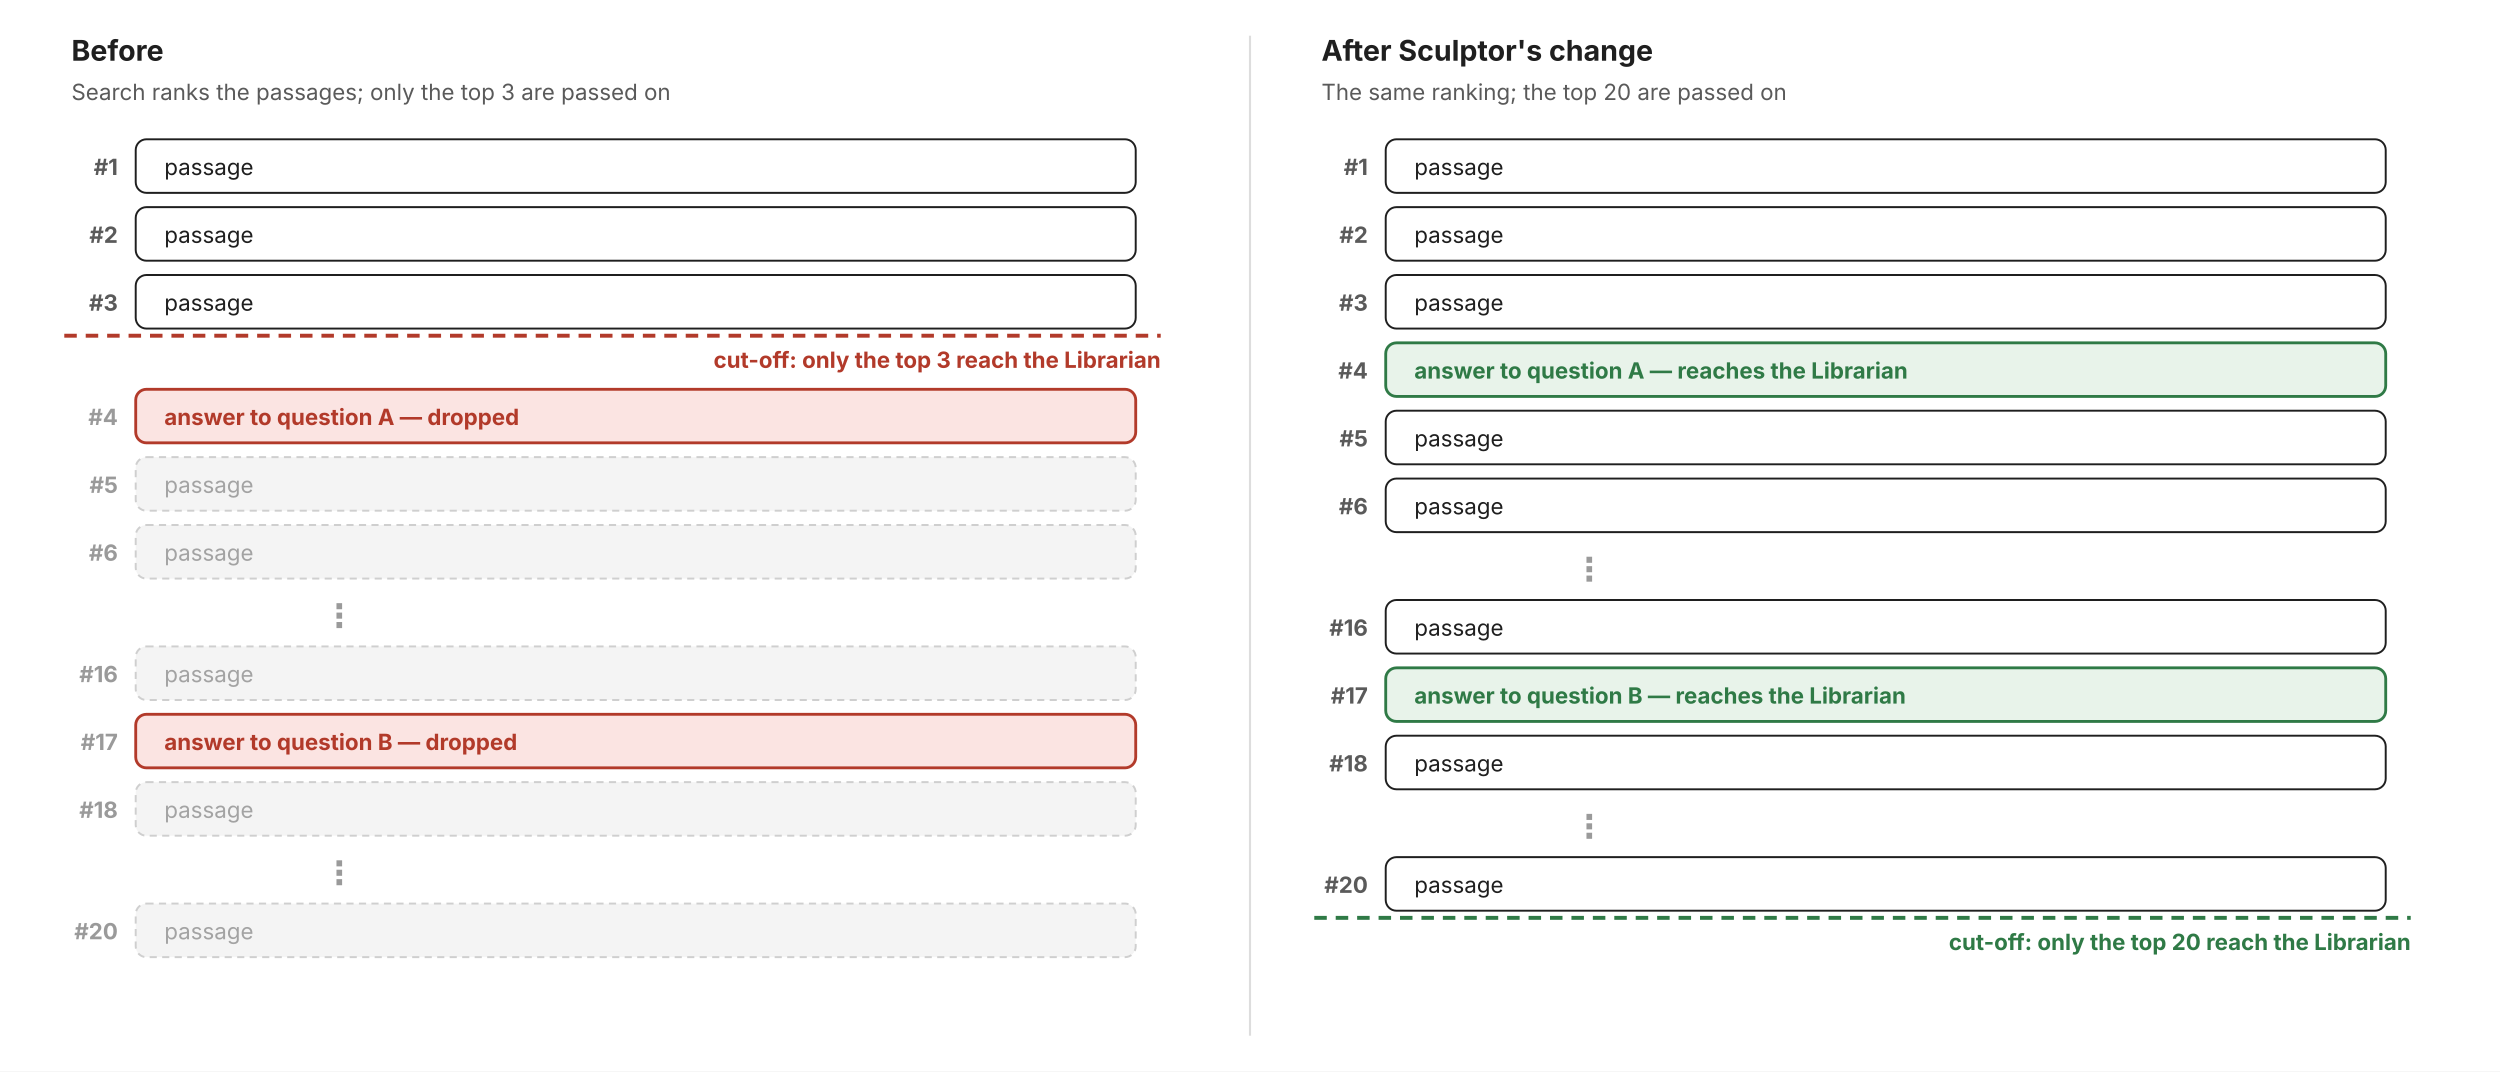
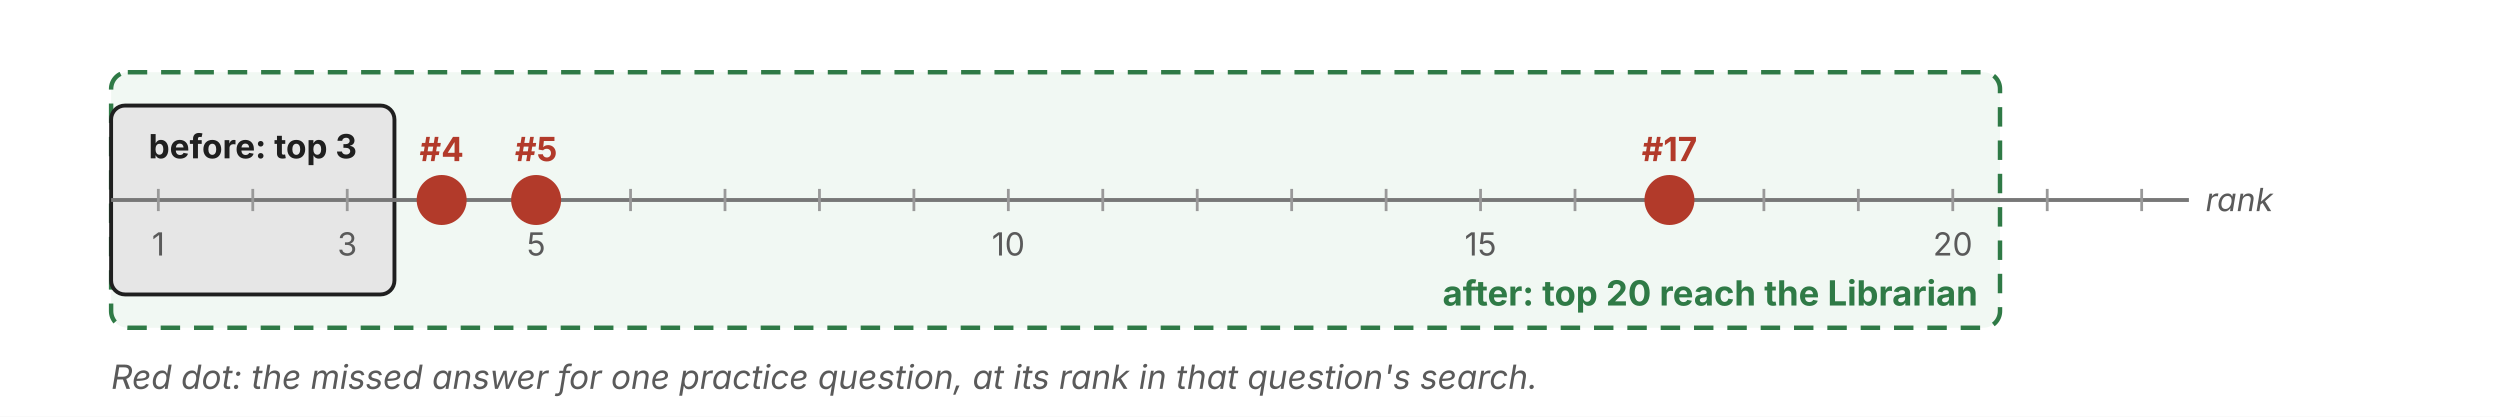
- <svg xmlns="http://www.w3.org/2000/svg" width="1400" height="600" viewBox="0 0 1400 600" font-family="Inter, 'Helvetica Neue', Arial, sans-serif">
+ <svg xmlns="http://www.w3.org/2000/svg" width="900" height="150" viewBox="0 0 900 150" font-family="Inter, 'Helvetica Neue', Arial, sans-serif">
  <defs>
    <marker id="arr-ink" viewBox="0 0 10 10" refX="9" refY="5" markerWidth="7" markerHeight="7" orient="auto-start-reverse">
      <path d="M0,0 L10,5 L0,10 z" fill="#1f1f1f" />
    </marker>
    <marker id="arr-muted" viewBox="0 0 10 10" refX="9" refY="5" markerWidth="7" markerHeight="7" orient="auto-start-reverse">
      <path d="M0,0 L10,5 L0,10 z" fill="#777777" />
    </marker>
    <marker id="arr-sec" viewBox="0 0 10 10" refX="9" refY="5" markerWidth="7" markerHeight="7" orient="auto-start-reverse">
      <path d="M0,0 L10,5 L0,10 z" fill="#b4442c" />
    </marker>
    <marker id="arr-stop" viewBox="0 0 10 10" refX="9" refY="5" markerWidth="7" markerHeight="7" orient="auto-start-reverse">
      <path d="M0,0 L10,5 L0,10 z" fill="#b23a2a" />
    </marker>
  </defs>
-   <rect width="1400" height="600" fill="#ffffff" />
-   <text x="40.0" y="34.0" font-size="16" font-weight="700" fill="#1f1f1f" text-anchor="start">Before</text>
-   <text x="40.0" y="56.0" font-size="12.5" font-weight="400" fill="#5a5a5a" text-anchor="start">Search ranks the passages; only the top 3 are passed on</text>
-   <text x="66.0" y="98.0" font-size="12.5" font-weight="650" fill="#5a5a5a" text-anchor="end">#1</text>
-   <rect x="76.0" y="78.0" width="560.0" height="30.0" rx="6" fill="#ffffff" stroke="#1f1f1f" stroke-width="1.1" />
-   <text x="92.0" y="98.0" font-size="12.5" font-weight="400" fill="#1f1f1f" text-anchor="start">passage</text>
-   <text x="66.0" y="136.0" font-size="12.5" font-weight="650" fill="#5a5a5a" text-anchor="end">#2</text>
-   <rect x="76.0" y="116.0" width="560.0" height="30.0" rx="6" fill="#ffffff" stroke="#1f1f1f" stroke-width="1.1" />
-   <text x="92.0" y="136.0" font-size="12.5" font-weight="400" fill="#1f1f1f" text-anchor="start">passage</text>
-   <text x="66.0" y="174.0" font-size="12.5" font-weight="650" fill="#5a5a5a" text-anchor="end">#3</text>
-   <rect x="76.0" y="154.0" width="560.0" height="30.0" rx="6" fill="#ffffff" stroke="#1f1f1f" stroke-width="1.1" />
-   <text x="92.0" y="174.0" font-size="12.5" font-weight="400" fill="#1f1f1f" text-anchor="start">passage</text>
-   <line x1="36" y1="188" x2="650" y2="188" stroke="#b23a2a" stroke-width="2.2" stroke-dasharray="7 5" />
-   <text x="650.0" y="206.0" font-size="12.5" font-weight="650" fill="#b23a2a" text-anchor="end">cut-off: only the top 3 reach the Librarian</text>
-   <text x="66.0" y="238.0" font-size="12.5" font-weight="650" fill="#9a9a9a" text-anchor="end">#4</text>
-   <rect x="76.0" y="218.0" width="560.0" height="30.0" rx="6" fill="#fbe4e2" stroke="#b23a2a" stroke-width="1.6" />
-   <text x="92.0" y="238.0" font-size="12.5" font-weight="650" fill="#b23a2a" text-anchor="start">answer to question A — dropped</text>
-   <text x="66.0" y="276.0" font-size="12.5" font-weight="650" fill="#9a9a9a" text-anchor="end">#5</text>
-   <rect x="76.0" y="256.0" width="560.0" height="30.0" rx="6" fill="#f4f4f4" stroke="#cfcfcf" stroke-width="1.1" stroke-dasharray="4 3" />
-   <text x="92.0" y="276.0" font-size="12.5" font-weight="400" fill="#a3a3a3" text-anchor="start">passage</text>
-   <text x="66.0" y="314.0" font-size="12.5" font-weight="650" fill="#9a9a9a" text-anchor="end">#6</text>
-   <rect x="76.0" y="294.0" width="560.0" height="30.0" rx="6" fill="#f4f4f4" stroke="#cfcfcf" stroke-width="1.1" stroke-dasharray="4 3" />
-   <text x="92.0" y="314.0" font-size="12.5" font-weight="400" fill="#a3a3a3" text-anchor="start">passage</text>
-   <text x="190.0" y="351.0" font-size="18" font-weight="700" fill="#9a9a9a" text-anchor="middle">⋮</text>
-   <text x="66.0" y="382.0" font-size="12.5" font-weight="650" fill="#9a9a9a" text-anchor="end">#16</text>
-   <rect x="76.0" y="362.0" width="560.0" height="30.0" rx="6" fill="#f4f4f4" stroke="#cfcfcf" stroke-width="1.1" stroke-dasharray="4 3" />
-   <text x="92.0" y="382.0" font-size="12.5" font-weight="400" fill="#a3a3a3" text-anchor="start">passage</text>
-   <text x="66.0" y="420.0" font-size="12.5" font-weight="650" fill="#9a9a9a" text-anchor="end">#17</text>
-   <rect x="76.0" y="400.0" width="560.0" height="30.0" rx="6" fill="#fbe4e2" stroke="#b23a2a" stroke-width="1.6" />
-   <text x="92.0" y="420.0" font-size="12.5" font-weight="650" fill="#b23a2a" text-anchor="start">answer to question B — dropped</text>
-   <text x="66.0" y="458.0" font-size="12.5" font-weight="650" fill="#9a9a9a" text-anchor="end">#18</text>
-   <rect x="76.0" y="438.0" width="560.0" height="30.0" rx="6" fill="#f4f4f4" stroke="#cfcfcf" stroke-width="1.1" stroke-dasharray="4 3" />
-   <text x="92.0" y="458.0" font-size="12.5" font-weight="400" fill="#a3a3a3" text-anchor="start">passage</text>
-   <text x="190.0" y="495.0" font-size="18" font-weight="700" fill="#9a9a9a" text-anchor="middle">⋮</text>
-   <text x="66.0" y="526.0" font-size="12.5" font-weight="650" fill="#9a9a9a" text-anchor="end">#20</text>
-   <rect x="76.0" y="506.0" width="560.0" height="30.0" rx="6" fill="#f4f4f4" stroke="#cfcfcf" stroke-width="1.1" stroke-dasharray="4 3" />
-   <text x="92.0" y="526.0" font-size="12.5" font-weight="400" fill="#a3a3a3" text-anchor="start">passage</text>
-   <text x="740.0" y="34.0" font-size="16" font-weight="700" fill="#1f1f1f" text-anchor="start">After Sculptor's change</text>
-   <text x="740.0" y="56.0" font-size="12.5" font-weight="400" fill="#5a5a5a" text-anchor="start">The same ranking; the top 20 are passed on</text>
-   <text x="766.0" y="98.0" font-size="12.5" font-weight="650" fill="#5a5a5a" text-anchor="end">#1</text>
-   <rect x="776.0" y="78.0" width="560.0" height="30.0" rx="6" fill="#ffffff" stroke="#1f1f1f" stroke-width="1.1" />
-   <text x="792.0" y="98.0" font-size="12.5" font-weight="400" fill="#1f1f1f" text-anchor="start">passage</text>
-   <text x="766.0" y="136.0" font-size="12.5" font-weight="650" fill="#5a5a5a" text-anchor="end">#2</text>
-   <rect x="776.0" y="116.0" width="560.0" height="30.0" rx="6" fill="#ffffff" stroke="#1f1f1f" stroke-width="1.1" />
-   <text x="792.0" y="136.0" font-size="12.5" font-weight="400" fill="#1f1f1f" text-anchor="start">passage</text>
-   <text x="766.0" y="174.0" font-size="12.5" font-weight="650" fill="#5a5a5a" text-anchor="end">#3</text>
-   <rect x="776.0" y="154.0" width="560.0" height="30.0" rx="6" fill="#ffffff" stroke="#1f1f1f" stroke-width="1.1" />
-   <text x="792.0" y="174.0" font-size="12.5" font-weight="400" fill="#1f1f1f" text-anchor="start">passage</text>
-   <text x="766.0" y="212.0" font-size="12.5" font-weight="650" fill="#5a5a5a" text-anchor="end">#4</text>
-   <rect x="776.0" y="192.0" width="560.0" height="30.0" rx="6" fill="#e8f3ea" stroke="#2f7a46" stroke-width="1.6" />
-   <text x="792.0" y="212.0" font-size="12.5" font-weight="650" fill="#2f7a46" text-anchor="start">answer to question A — reaches the Librarian</text>
-   <text x="766.0" y="250.0" font-size="12.5" font-weight="650" fill="#5a5a5a" text-anchor="end">#5</text>
-   <rect x="776.0" y="230.0" width="560.0" height="30.0" rx="6" fill="#ffffff" stroke="#1f1f1f" stroke-width="1.1" />
-   <text x="792.0" y="250.0" font-size="12.5" font-weight="400" fill="#1f1f1f" text-anchor="start">passage</text>
-   <text x="766.0" y="288.0" font-size="12.5" font-weight="650" fill="#5a5a5a" text-anchor="end">#6</text>
-   <rect x="776.0" y="268.0" width="560.0" height="30.0" rx="6" fill="#ffffff" stroke="#1f1f1f" stroke-width="1.1" />
-   <text x="792.0" y="288.0" font-size="12.5" font-weight="400" fill="#1f1f1f" text-anchor="start">passage</text>
-   <text x="890.0" y="325.0" font-size="18" font-weight="700" fill="#9a9a9a" text-anchor="middle">⋮</text>
-   <text x="766.0" y="356.0" font-size="12.5" font-weight="650" fill="#5a5a5a" text-anchor="end">#16</text>
-   <rect x="776.0" y="336.0" width="560.0" height="30.0" rx="6" fill="#ffffff" stroke="#1f1f1f" stroke-width="1.1" />
-   <text x="792.0" y="356.0" font-size="12.5" font-weight="400" fill="#1f1f1f" text-anchor="start">passage</text>
-   <text x="766.0" y="394.0" font-size="12.5" font-weight="650" fill="#5a5a5a" text-anchor="end">#17</text>
-   <rect x="776.0" y="374.0" width="560.0" height="30.0" rx="6" fill="#e8f3ea" stroke="#2f7a46" stroke-width="1.6" />
-   <text x="792.0" y="394.0" font-size="12.5" font-weight="650" fill="#2f7a46" text-anchor="start">answer to question B — reaches the Librarian</text>
-   <text x="766.0" y="432.0" font-size="12.5" font-weight="650" fill="#5a5a5a" text-anchor="end">#18</text>
-   <rect x="776.0" y="412.0" width="560.0" height="30.0" rx="6" fill="#ffffff" stroke="#1f1f1f" stroke-width="1.1" />
-   <text x="792.0" y="432.0" font-size="12.5" font-weight="400" fill="#1f1f1f" text-anchor="start">passage</text>
-   <text x="890.0" y="469.0" font-size="18" font-weight="700" fill="#9a9a9a" text-anchor="middle">⋮</text>
-   <text x="766.0" y="500.0" font-size="12.5" font-weight="650" fill="#5a5a5a" text-anchor="end">#20</text>
-   <rect x="776.0" y="480.0" width="560.0" height="30.0" rx="6" fill="#ffffff" stroke="#1f1f1f" stroke-width="1.1" />
-   <text x="792.0" y="500.0" font-size="12.5" font-weight="400" fill="#1f1f1f" text-anchor="start">passage</text>
-   <line x1="736" y1="514" x2="1350" y2="514" stroke="#2f7a46" stroke-width="2.2" stroke-dasharray="7 5" />
-   <text x="1350.0" y="532.0" font-size="12.5" font-weight="650" fill="#2f7a46" text-anchor="end">cut-off: only the top 20 reach the Librarian</text>
-   <line x1="700" y1="20" x2="700" y2="580" stroke="#dddddd" stroke-width="1.2" />
+   <rect width="900" height="150" fill="#ffffff" />
+   <rect x="40.0" y="26.0" width="680.0" height="92.0" rx="6" fill="#f1f8f3" stroke="#2f7a46" stroke-width="1.6" stroke-dasharray="7 5" />
+   <text x="712.0" y="110.0" font-size="12.5" font-weight="650" fill="#2f7a46" text-anchor="end">after: top 20 reach the Librarian</text>
+   <rect x="40.0" y="38.0" width="102.0" height="68.0" rx="5" fill="#e6e6e6" stroke="#1f1f1f" stroke-width="1.4" />
+   <text x="91.0" y="57.0" font-size="12" font-weight="650" fill="#1f1f1f" text-anchor="middle">before: top 3</text>
+   <line x1="40.0" y1="72" x2="788.0" y2="72" stroke="#777" stroke-width="1.4" />
+   <line x1="57.0" y1="68" x2="57.0" y2="76" stroke="#999" stroke-width="1" />
+   <text x="57.0" y="92.0" font-size="11.5" font-weight="400" fill="#5a5a5a" text-anchor="middle">1</text>
+   <line x1="91.0" y1="68" x2="91.0" y2="76" stroke="#999" stroke-width="1" />
+   <line x1="125.0" y1="68" x2="125.0" y2="76" stroke="#999" stroke-width="1" />
+   <text x="125.0" y="92.0" font-size="11.5" font-weight="400" fill="#5a5a5a" text-anchor="middle">3</text>
+   <line x1="159.0" y1="68" x2="159.0" y2="76" stroke="#999" stroke-width="1" />
+   <line x1="193.0" y1="68" x2="193.0" y2="76" stroke="#999" stroke-width="1" />
+   <text x="193.0" y="92.0" font-size="11.5" font-weight="400" fill="#5a5a5a" text-anchor="middle">5</text>
+   <line x1="227.0" y1="68" x2="227.0" y2="76" stroke="#999" stroke-width="1" />
+   <line x1="261.0" y1="68" x2="261.0" y2="76" stroke="#999" stroke-width="1" />
+   <line x1="295.0" y1="68" x2="295.0" y2="76" stroke="#999" stroke-width="1" />
+   <line x1="329.0" y1="68" x2="329.0" y2="76" stroke="#999" stroke-width="1" />
+   <line x1="363.0" y1="68" x2="363.0" y2="76" stroke="#999" stroke-width="1" />
+   <text x="363.0" y="92.0" font-size="11.5" font-weight="400" fill="#5a5a5a" text-anchor="middle">10</text>
+   <line x1="397.0" y1="68" x2="397.0" y2="76" stroke="#999" stroke-width="1" />
+   <line x1="431.0" y1="68" x2="431.0" y2="76" stroke="#999" stroke-width="1" />
+   <line x1="465.0" y1="68" x2="465.0" y2="76" stroke="#999" stroke-width="1" />
+   <line x1="499.0" y1="68" x2="499.0" y2="76" stroke="#999" stroke-width="1" />
+   <line x1="533.0" y1="68" x2="533.0" y2="76" stroke="#999" stroke-width="1" />
+   <text x="533.0" y="92.0" font-size="11.5" font-weight="400" fill="#5a5a5a" text-anchor="middle">15</text>
+   <line x1="567.0" y1="68" x2="567.0" y2="76" stroke="#999" stroke-width="1" />
+   <line x1="601.0" y1="68" x2="601.0" y2="76" stroke="#999" stroke-width="1" />
+   <line x1="635.0" y1="68" x2="635.0" y2="76" stroke="#999" stroke-width="1" />
+   <line x1="669.0" y1="68" x2="669.0" y2="76" stroke="#999" stroke-width="1" />
+   <line x1="703.0" y1="68" x2="703.0" y2="76" stroke="#999" stroke-width="1" />
+   <text x="703.0" y="92.0" font-size="11.5" font-weight="400" fill="#5a5a5a" text-anchor="middle">20</text>
+   <line x1="737.0" y1="68" x2="737.0" y2="76" stroke="#999" stroke-width="1" />
+   <line x1="771.0" y1="68" x2="771.0" y2="76" stroke="#999" stroke-width="1" />
+   <text x="794.0" y="76.0" font-size="11.5" font-weight="400" fill="#5a5a5a" text-anchor="start" font-style="italic">rank</text>
+   <circle cx="159.0" cy="72" r="9" fill="#b23a2a" />
+   <text x="159.0" y="58.0" font-size="12" font-weight="700" fill="#b23a2a" text-anchor="middle">#4</text>
+   <circle cx="193.0" cy="72" r="9" fill="#b23a2a" />
+   <text x="193.0" y="58.0" font-size="12" font-weight="700" fill="#b23a2a" text-anchor="middle">#5</text>
+   <circle cx="601.0" cy="72" r="9" fill="#b23a2a" />
+   <text x="601.0" y="58.0" font-size="12" font-weight="700" fill="#b23a2a" text-anchor="middle">#17</text>
+   <text x="40.0" y="140.0" font-size="12" font-weight="400" fill="#5a5a5a" text-anchor="start" font-style="italic">Red dot: the missed answer for one practice question, at its rank in that question's search.</text>
</svg>
